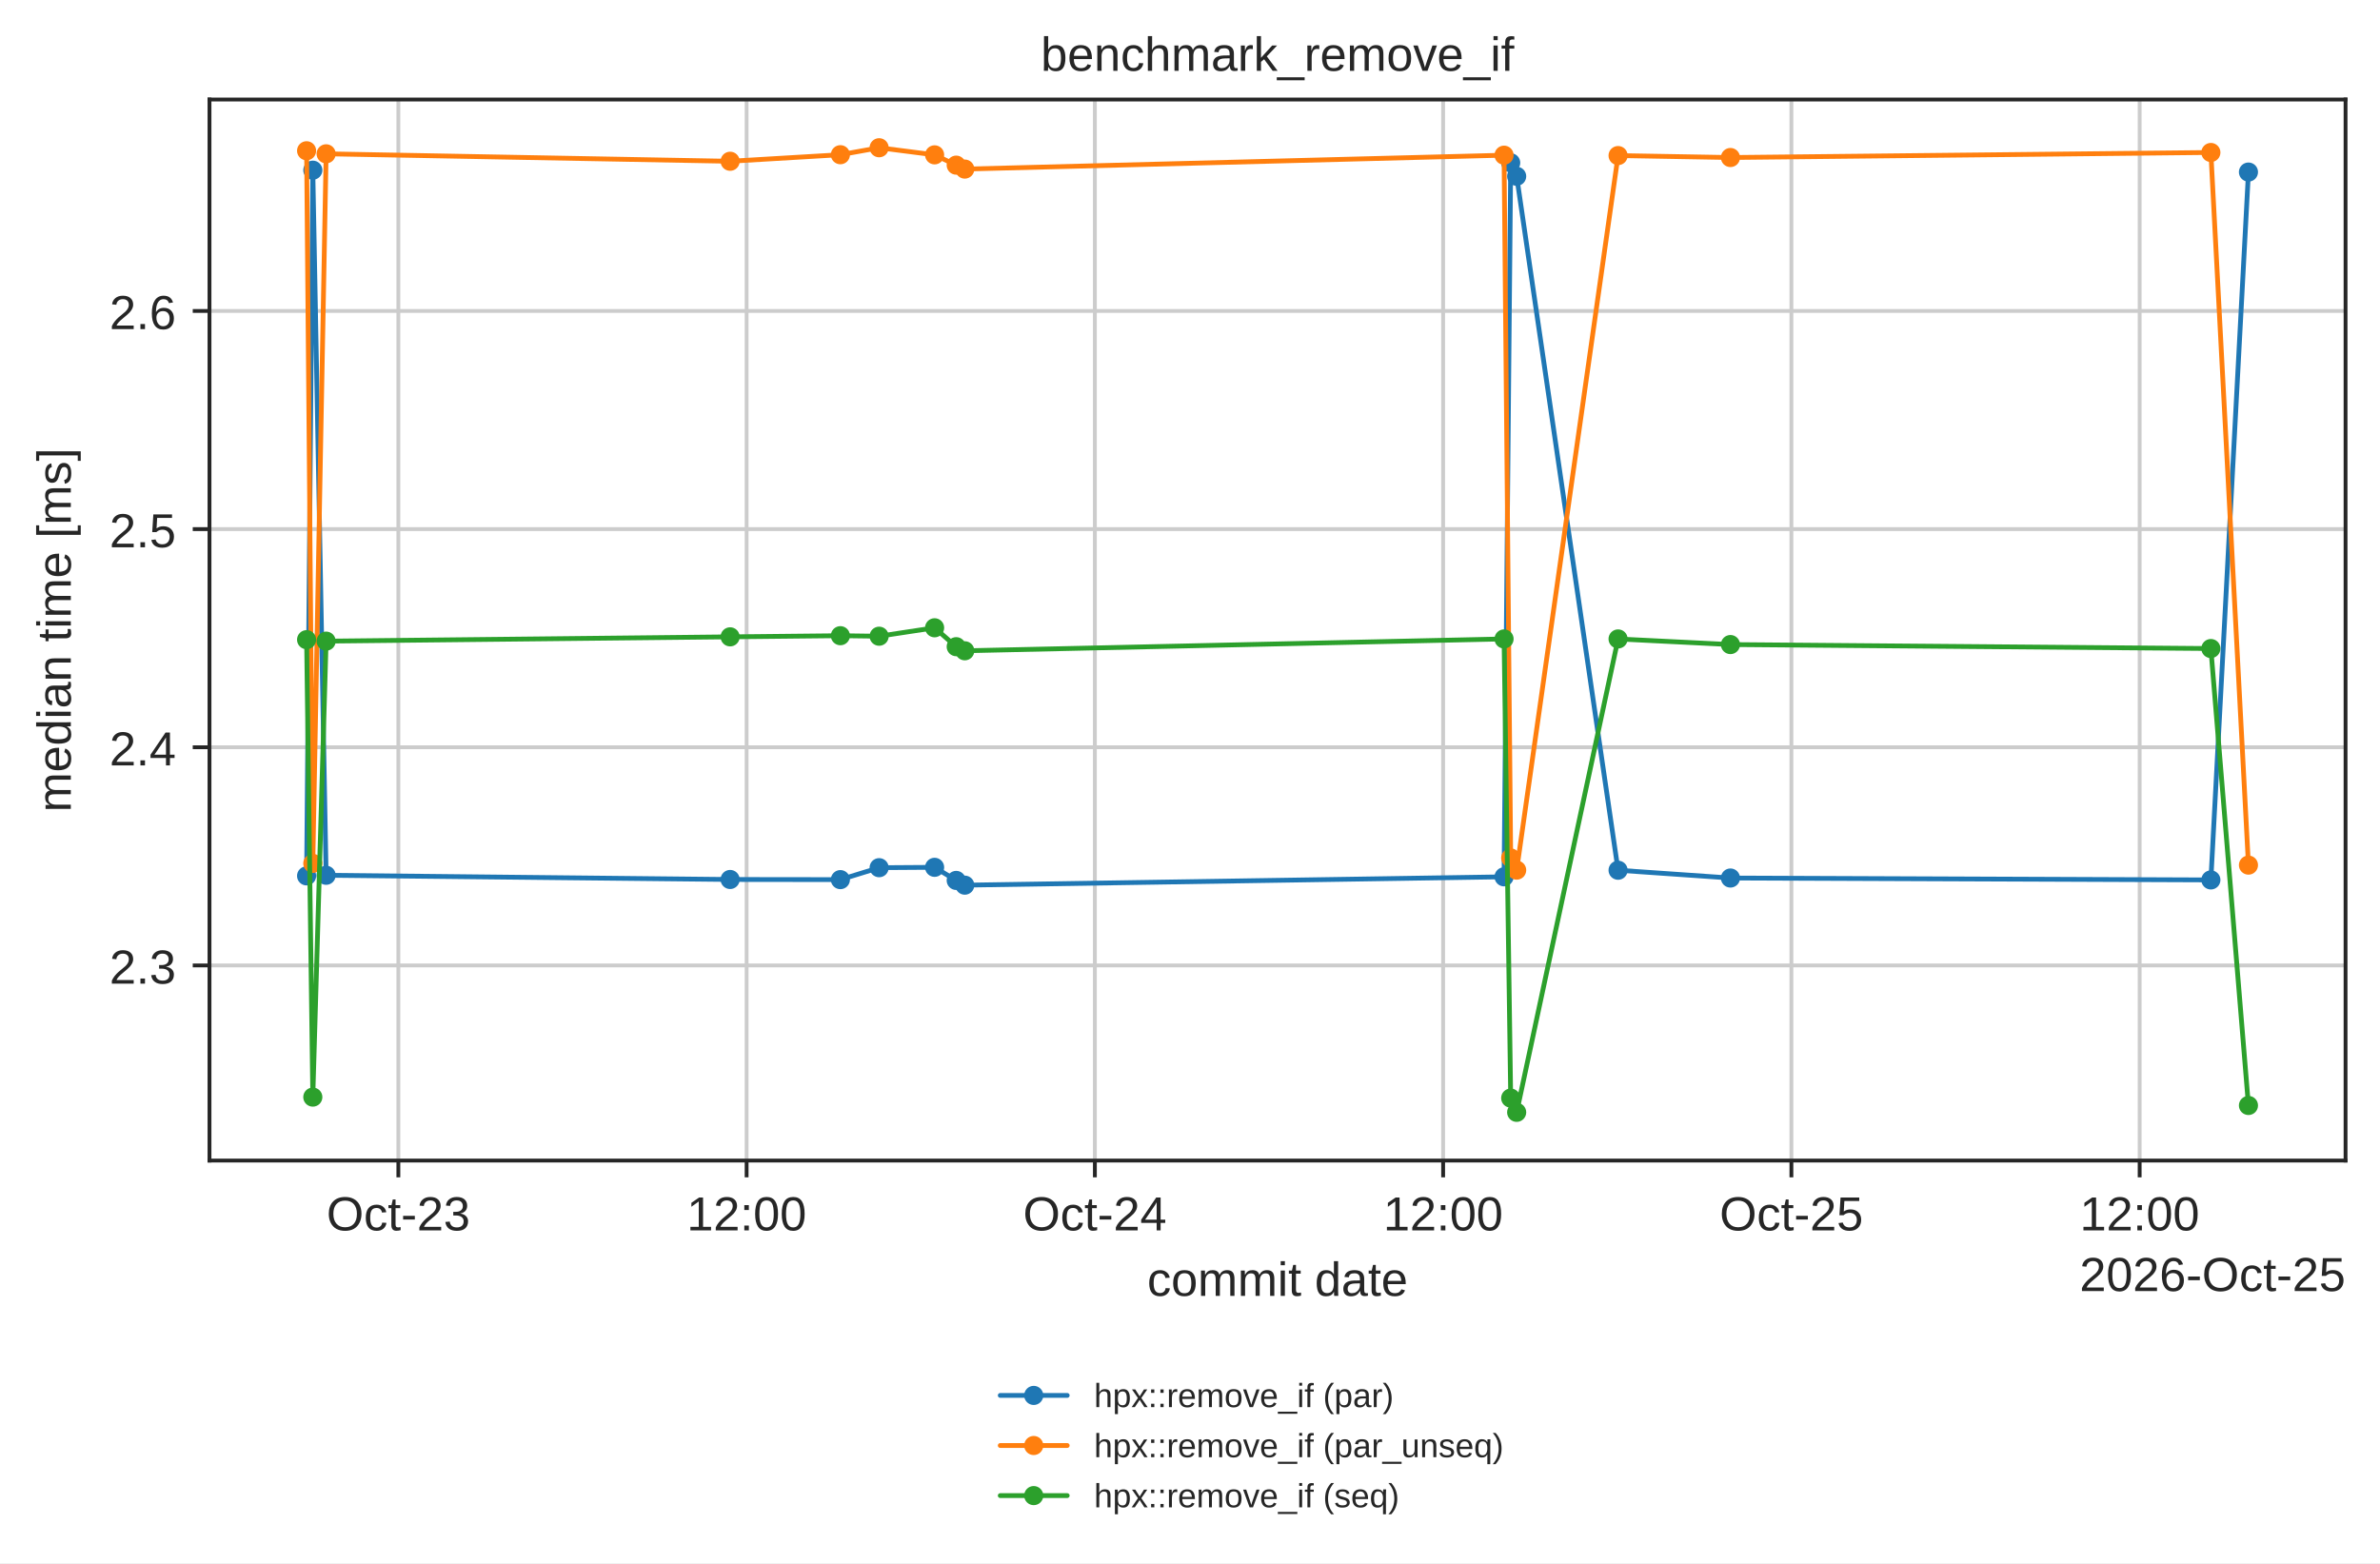
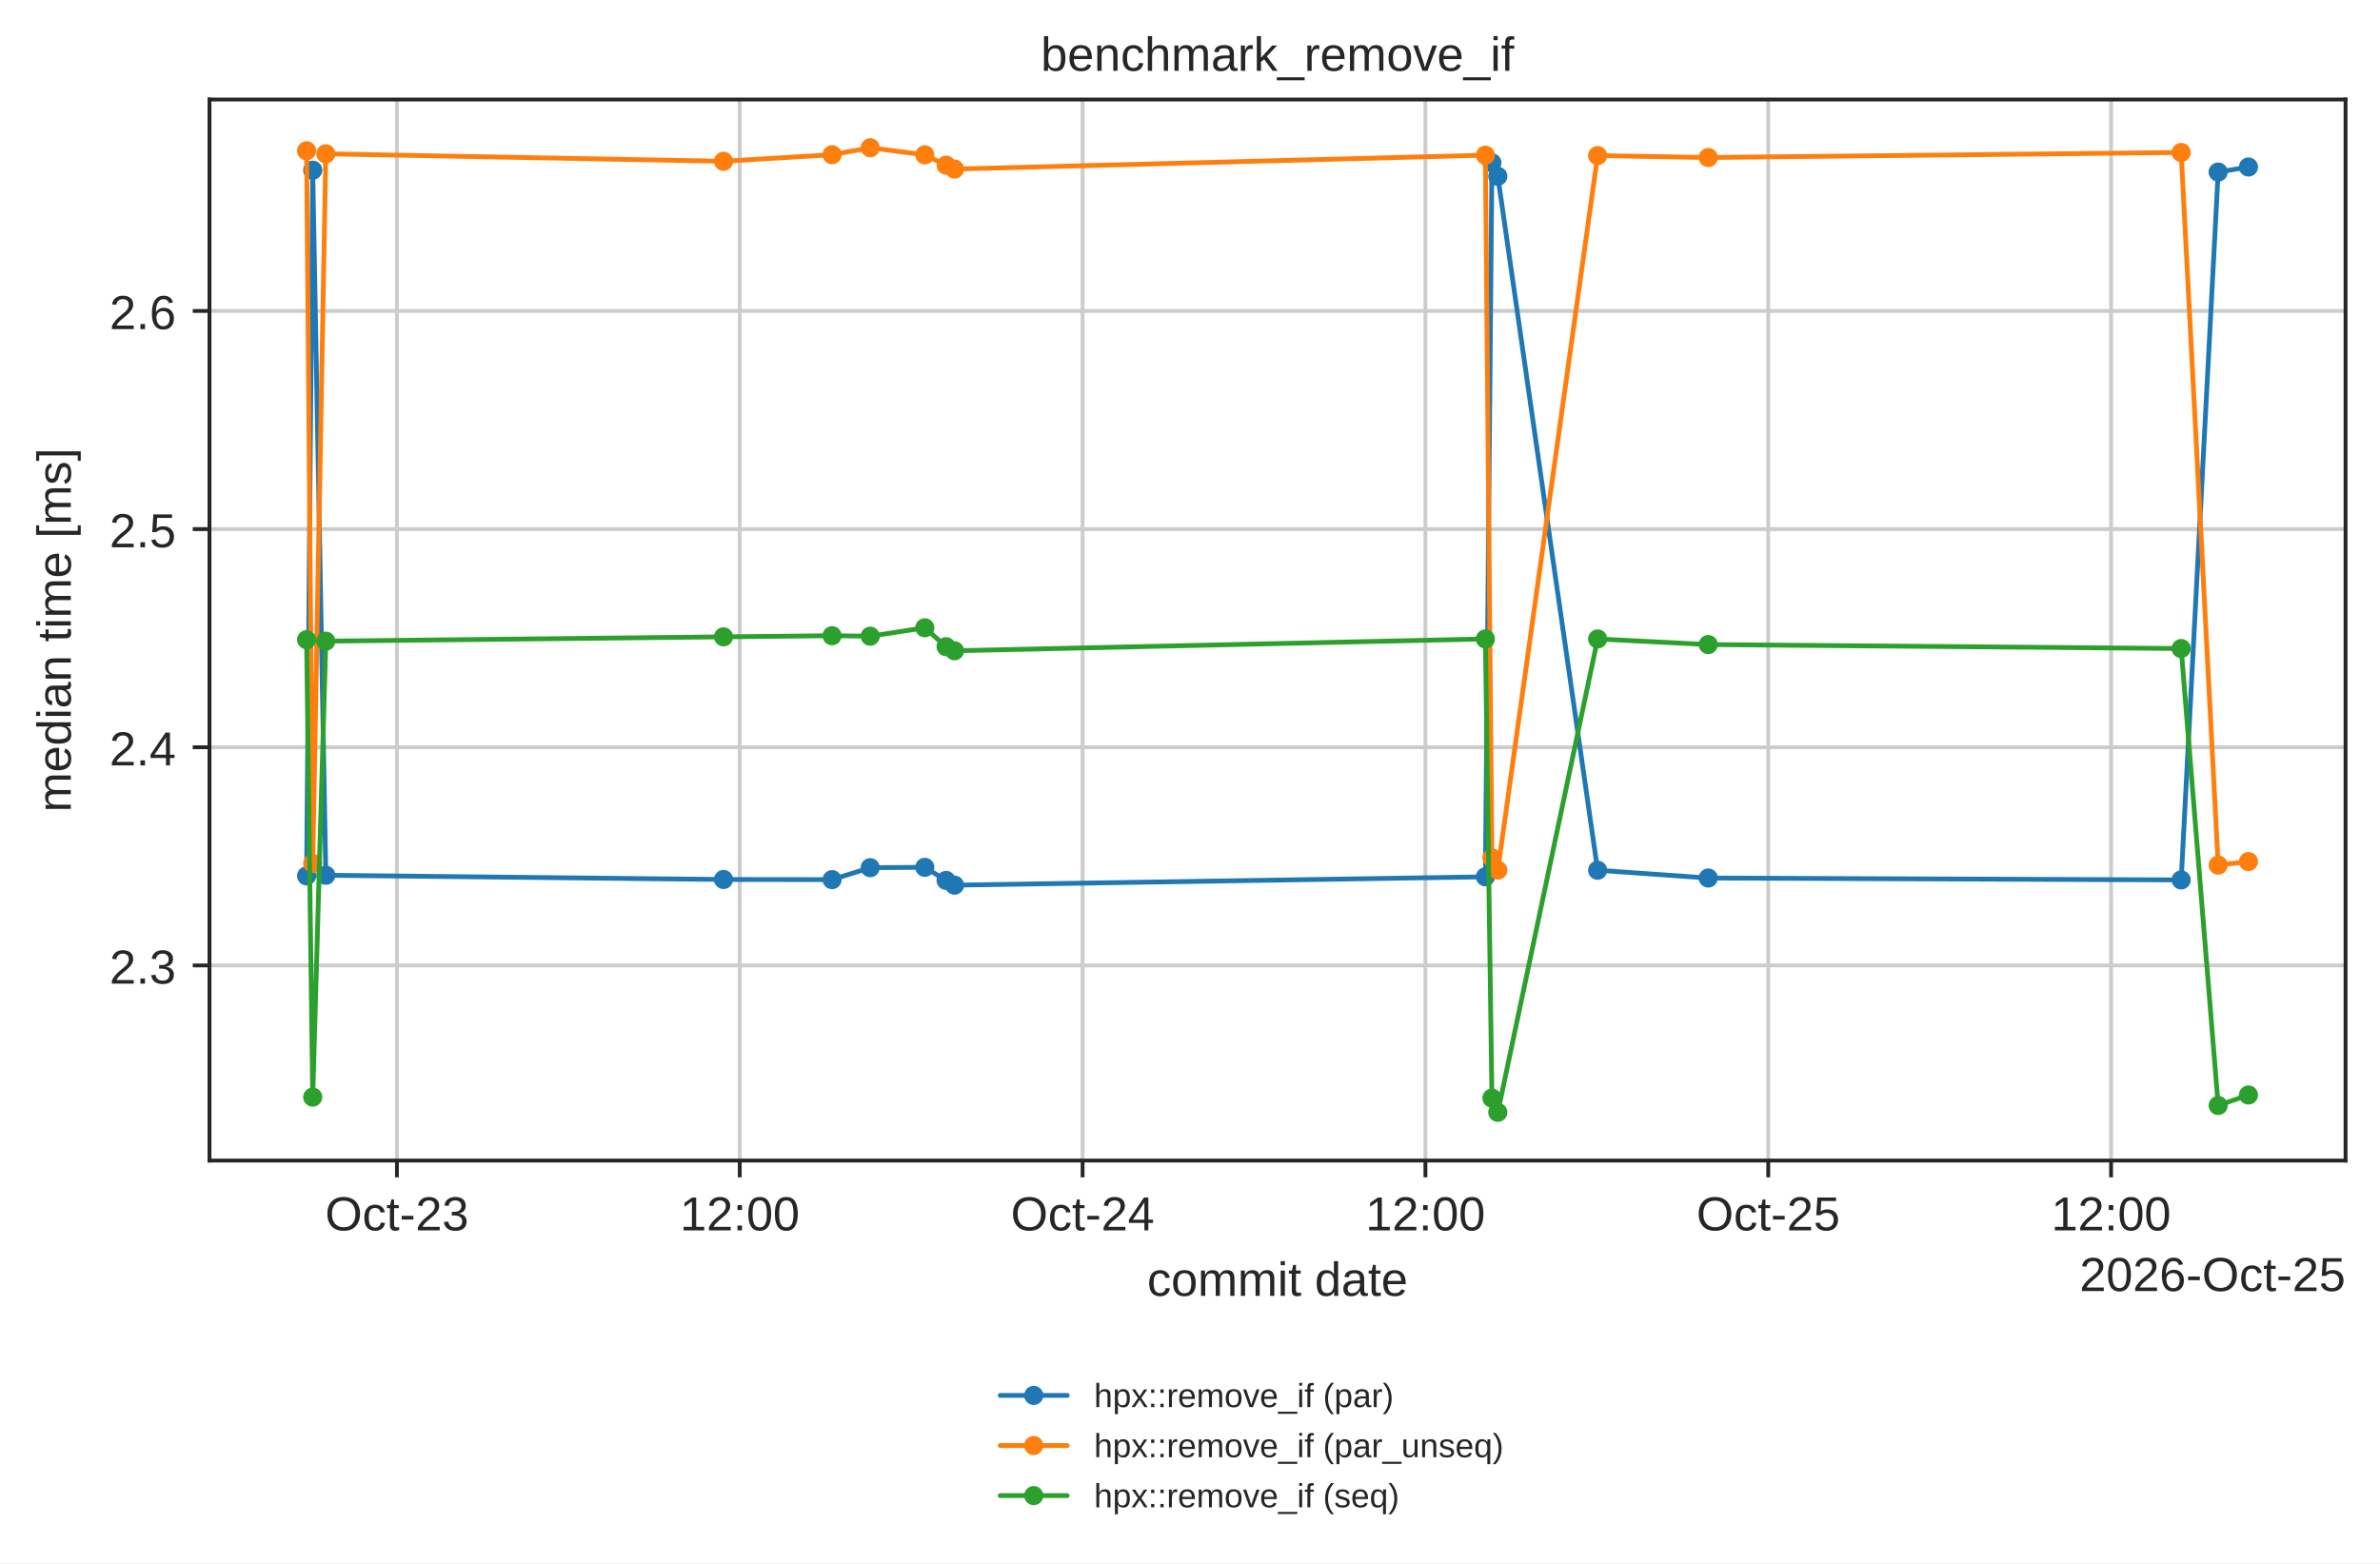
<svg xmlns="http://www.w3.org/2000/svg" xmlns:xlink="http://www.w3.org/1999/xlink" width="497.381pt" height="326.683pt" viewBox="0 0 497.381 326.683" version="1.1">
  <defs>
    <style type="text/css">*{stroke-linejoin: round; stroke-linecap: butt}</style>
  </defs>
  <g id="figure_1">
    <g id="patch_1">
      <path d="M 0 326.683  L 497.381 326.683  L 497.381 0  L 0 0  z " style="fill: #ffffff" />
    </g>
    <g id="axes_1">
      <g id="patch_2">
        <path d="M 43.781 242.558  L 490.181 242.558  L 490.181 20.798  L 43.781 20.798  z " style="fill: #ffffff" />
      </g>
      <g id="matplotlib.axis_1">
        <g id="xtick_1">
          <g id="line2d_1">
-             <path d="M 83.25 242.558  L 83.25 20.798  " clip-path="url(#p42d5f2c684)" style="fill: none; stroke: #cccccc; stroke-width: 0.8; stroke-linecap: round" />
+             <path d="M 82.951 242.558  L 82.951 20.798  " clip-path="url(#p42d5f2c684)" style="fill: none; stroke: #cccccc; stroke-width: 0.8; stroke-linecap: round" />
          </g>
          <g id="line2d_2">
            <defs>
              <path id="mdfc5214045" d="M 0 0  L 0 3.5  " style="stroke: #262626; stroke-width: 0.8" />
            </defs>
            <g>
-               <use xlink:href="#mdfc5214045" x="83.25" y="242.558" style="fill: #262626; stroke: #262626; stroke-width: 0.8" />
+               <use xlink:href="#mdfc5214045" x="82.951" y="242.558" style="fill: #262626; stroke: #262626; stroke-width: 0.8" />
            </g>
          </g>
          <g id="text_1">
-             <text style="fill: #262626; font: 10px 'Arial', 'DejaVu Sans', 'Liberation Sans', 'Bitstream Vera Sans', sans-serif; text-anchor: middle" x="83.25" y="257.157" transform="rotate(-0 83.24954 257.1569)">Oct-23</text>
+             <text style="fill: #262626; font: 10px 'Arial', 'DejaVu Sans', 'Liberation Sans', 'Bitstream Vera Sans', sans-serif; text-anchor: middle" x="82.951" y="257.157" transform="rotate(-0 82.95055 257.1569)">Oct-23</text>
          </g>
        </g>
        <g id="xtick_2">
          <g id="line2d_3">
-             <path d="M 156.03 242.558  L 156.03 20.798  " clip-path="url(#p42d5f2c684)" style="fill: none; stroke: #cccccc; stroke-width: 0.8; stroke-linecap: round" />
+             <path d="M 154.597 242.558  L 154.597 20.798  " clip-path="url(#p42d5f2c684)" style="fill: none; stroke: #cccccc; stroke-width: 0.8; stroke-linecap: round" />
          </g>
          <g id="line2d_4">
            <g>
-               <use xlink:href="#mdfc5214045" x="156.03" y="242.558" style="fill: #262626; stroke: #262626; stroke-width: 0.8" />
+               <use xlink:href="#mdfc5214045" x="154.597" y="242.558" style="fill: #262626; stroke: #262626; stroke-width: 0.8" />
            </g>
          </g>
          <g id="text_2">
-             <text style="fill: #262626; font: 10px 'Arial', 'DejaVu Sans', 'Liberation Sans', 'Bitstream Vera Sans', sans-serif; text-anchor: middle" x="156.03" y="257.157" transform="rotate(-0 156.0303 257.1569)">12:00</text>
+             <text style="fill: #262626; font: 10px 'Arial', 'DejaVu Sans', 'Liberation Sans', 'Bitstream Vera Sans', sans-serif; text-anchor: middle" x="154.597" y="257.157" transform="rotate(-0 154.5965 257.1569)">12:00</text>
          </g>
        </g>
        <g id="xtick_3">
          <g id="line2d_5">
-             <path d="M 228.811 242.558  L 228.811 20.798  " clip-path="url(#p42d5f2c684)" style="fill: none; stroke: #cccccc; stroke-width: 0.8; stroke-linecap: round" />
+             <path d="M 226.243 242.558  L 226.243 20.798  " clip-path="url(#p42d5f2c684)" style="fill: none; stroke: #cccccc; stroke-width: 0.8; stroke-linecap: round" />
          </g>
          <g id="line2d_6">
            <g>
-               <use xlink:href="#mdfc5214045" x="228.811" y="242.558" style="fill: #262626; stroke: #262626; stroke-width: 0.8" />
+               <use xlink:href="#mdfc5214045" x="226.243" y="242.558" style="fill: #262626; stroke: #262626; stroke-width: 0.8" />
            </g>
          </g>
          <g id="text_3">
-             <text style="fill: #262626; font: 10px 'Arial', 'DejaVu Sans', 'Liberation Sans', 'Bitstream Vera Sans', sans-serif; text-anchor: middle" x="228.811" y="257.157" transform="rotate(-0 228.811 257.1569)">Oct-24</text>
+             <text style="fill: #262626; font: 10px 'Arial', 'DejaVu Sans', 'Liberation Sans', 'Bitstream Vera Sans', sans-serif; text-anchor: middle" x="226.243" y="257.157" transform="rotate(-0 226.2425 257.1569)">Oct-24</text>
          </g>
        </g>
        <g id="xtick_4">
          <g id="line2d_7">
-             <path d="M 301.592 242.558  L 301.592 20.798  " clip-path="url(#p42d5f2c684)" style="fill: none; stroke: #cccccc; stroke-width: 0.8; stroke-linecap: round" />
+             <path d="M 297.889 242.558  L 297.889 20.798  " clip-path="url(#p42d5f2c684)" style="fill: none; stroke: #cccccc; stroke-width: 0.8; stroke-linecap: round" />
          </g>
          <g id="line2d_8">
            <g>
-               <use xlink:href="#mdfc5214045" x="301.592" y="242.558" style="fill: #262626; stroke: #262626; stroke-width: 0.8" />
+               <use xlink:href="#mdfc5214045" x="297.889" y="242.558" style="fill: #262626; stroke: #262626; stroke-width: 0.8" />
            </g>
          </g>
          <g id="text_4">
-             <text style="fill: #262626; font: 10px 'Arial', 'DejaVu Sans', 'Liberation Sans', 'Bitstream Vera Sans', sans-serif; text-anchor: middle" x="301.592" y="257.157" transform="rotate(-0 301.5917 257.1569)">12:00</text>
+             <text style="fill: #262626; font: 10px 'Arial', 'DejaVu Sans', 'Liberation Sans', 'Bitstream Vera Sans', sans-serif; text-anchor: middle" x="297.889" y="257.157" transform="rotate(-0 297.8885 257.1569)">12:00</text>
          </g>
        </g>
        <g id="xtick_5">
          <g id="line2d_9">
-             <path d="M 374.372 242.558  L 374.372 20.798  " clip-path="url(#p42d5f2c684)" style="fill: none; stroke: #cccccc; stroke-width: 0.8; stroke-linecap: round" />
+             <path d="M 369.535 242.558  L 369.535 20.798  " clip-path="url(#p42d5f2c684)" style="fill: none; stroke: #cccccc; stroke-width: 0.8; stroke-linecap: round" />
          </g>
          <g id="line2d_10">
            <g>
-               <use xlink:href="#mdfc5214045" x="374.372" y="242.558" style="fill: #262626; stroke: #262626; stroke-width: 0.8" />
+               <use xlink:href="#mdfc5214045" x="369.535" y="242.558" style="fill: #262626; stroke: #262626; stroke-width: 0.8" />
            </g>
          </g>
          <g id="text_5">
-             <text style="fill: #262626; font: 10px 'Arial', 'DejaVu Sans', 'Liberation Sans', 'Bitstream Vera Sans', sans-serif; text-anchor: middle" x="374.372" y="257.157" transform="rotate(-0 374.3724 257.1569)">Oct-25</text>
+             <text style="fill: #262626; font: 10px 'Arial', 'DejaVu Sans', 'Liberation Sans', 'Bitstream Vera Sans', sans-serif; text-anchor: middle" x="369.535" y="257.157" transform="rotate(-0 369.5345 257.1569)">Oct-25</text>
          </g>
        </g>
        <g id="xtick_6">
          <g id="line2d_11">
-             <path d="M 447.153 242.558  L 447.153 20.798  " clip-path="url(#p42d5f2c684)" style="fill: none; stroke: #cccccc; stroke-width: 0.8; stroke-linecap: round" />
+             <path d="M 441.181 242.558  L 441.181 20.798  " clip-path="url(#p42d5f2c684)" style="fill: none; stroke: #cccccc; stroke-width: 0.8; stroke-linecap: round" />
          </g>
          <g id="line2d_12">
            <g>
-               <use xlink:href="#mdfc5214045" x="447.153" y="242.558" style="fill: #262626; stroke: #262626; stroke-width: 0.8" />
+               <use xlink:href="#mdfc5214045" x="441.181" y="242.558" style="fill: #262626; stroke: #262626; stroke-width: 0.8" />
            </g>
          </g>
          <g id="text_6">
-             <text style="fill: #262626; font: 10px 'Arial', 'DejaVu Sans', 'Liberation Sans', 'Bitstream Vera Sans', sans-serif; text-anchor: middle" x="447.153" y="257.157" transform="rotate(-0 447.1531 257.1569)">12:00</text>
+             <text style="fill: #262626; font: 10px 'Arial', 'DejaVu Sans', 'Liberation Sans', 'Bitstream Vera Sans', sans-serif; text-anchor: middle" x="441.181" y="257.157" transform="rotate(-0 441.1805 257.1569)">12:00</text>
          </g>
        </g>
        <g id="text_7">
          <text style="fill: #262626; font: 10px 'Arial', 'DejaVu Sans', 'Liberation Sans', 'Bitstream Vera Sans', sans-serif; text-anchor: middle" x="266.981" y="270.835" transform="rotate(-0 266.9812 270.835)">commit date</text>
        </g>
        <g id="text_8">
          <text style="fill: #262626; font: 10px 'Arial', 'DejaVu Sans', 'Liberation Sans', 'Bitstream Vera Sans', sans-serif; text-anchor: end" x="490.181" y="269.835" transform="rotate(-0 490.1812 269.835)">2026-Oct-25</text>
        </g>
      </g>
      <g id="matplotlib.axis_2">
        <g id="ytick_1">
          <g id="line2d_13">
            <path d="M 43.781 201.777  L 490.181 201.777  " clip-path="url(#p42d5f2c684)" style="fill: none; stroke: #cccccc; stroke-width: 0.8; stroke-linecap: round" />
          </g>
          <g id="line2d_14">
            <defs>
              <path id="m414165cd4d" d="M 0 0  L -3.5 0  " style="stroke: #262626; stroke-width: 0.8" />
            </defs>
            <g>
              <use xlink:href="#m414165cd4d" x="43.781" y="201.777" style="fill: #262626; stroke: #262626; stroke-width: 0.8" />
            </g>
          </g>
          <g id="text_9">
            <text style="fill: #262626; font: 10px 'Arial', 'DejaVu Sans', 'Liberation Sans', 'Bitstream Vera Sans', sans-serif; text-anchor: end" x="36.781" y="205.576" transform="rotate(-0 36.78125 205.576)">2.3</text>
          </g>
        </g>
        <g id="ytick_2">
          <g id="line2d_15">
            <path d="M 43.781 156.181  L 490.181 156.181  " clip-path="url(#p42d5f2c684)" style="fill: none; stroke: #cccccc; stroke-width: 0.8; stroke-linecap: round" />
          </g>
          <g id="line2d_16">
            <g>
              <use xlink:href="#m414165cd4d" x="43.781" y="156.181" style="fill: #262626; stroke: #262626; stroke-width: 0.8" />
            </g>
          </g>
          <g id="text_10">
            <text style="fill: #262626; font: 10px 'Arial', 'DejaVu Sans', 'Liberation Sans', 'Bitstream Vera Sans', sans-serif; text-anchor: end" x="36.781" y="159.98" transform="rotate(-0 36.78125 159.9803)">2.4</text>
          </g>
        </g>
        <g id="ytick_3">
          <g id="line2d_17">
            <path d="M 43.781 110.585  L 490.181 110.585  " clip-path="url(#p42d5f2c684)" style="fill: none; stroke: #cccccc; stroke-width: 0.8; stroke-linecap: round" />
          </g>
          <g id="line2d_18">
            <g>
              <use xlink:href="#m414165cd4d" x="43.781" y="110.585" style="fill: #262626; stroke: #262626; stroke-width: 0.8" />
            </g>
          </g>
          <g id="text_11">
            <text style="fill: #262626; font: 10px 'Arial', 'DejaVu Sans', 'Liberation Sans', 'Bitstream Vera Sans', sans-serif; text-anchor: end" x="36.781" y="114.385" transform="rotate(-0 36.78125 114.3846)">2.5</text>
          </g>
        </g>
        <g id="ytick_4">
          <g id="line2d_19">
            <path d="M 43.781 64.99  L 490.181 64.99  " clip-path="url(#p42d5f2c684)" style="fill: none; stroke: #cccccc; stroke-width: 0.8; stroke-linecap: round" />
          </g>
          <g id="line2d_20">
            <g>
              <use xlink:href="#m414165cd4d" x="43.781" y="64.99" style="fill: #262626; stroke: #262626; stroke-width: 0.8" />
            </g>
          </g>
          <g id="text_12">
            <text style="fill: #262626; font: 10px 'Arial', 'DejaVu Sans', 'Liberation Sans', 'Bitstream Vera Sans', sans-serif; text-anchor: end" x="36.781" y="68.789" transform="rotate(-0 36.78125 68.78894)">2.6</text>
          </g>
        </g>
        <g id="text_13">
          <text style="fill: #262626; font: 10px 'Arial', 'DejaVu Sans', 'Liberation Sans', 'Bitstream Vera Sans', sans-serif; text-anchor: middle" x="14.798" y="131.678" transform="rotate(-90 14.79844 131.6784)">median time [ms]</text>
        </g>
      </g>
      <g id="line2d_21">
-         <path d="M 64.072 183.06  L 65.373 35.568  L 68.156 182.932  L 152.583 183.813  L 175.627 183.842  L 183.724 181.349  L 195.317 181.271  L 199.833 184.01  L 201.623 184.999  L 314.323 183.257  L 315.713 34.025  L 316.958 36.846  L 338.152 181.88  L 361.634 183.508  L 462.036 183.906  L 469.89 35.962  " clip-path="url(#p42d5f2c684)" style="fill: none; stroke: #1f77b4; stroke-linecap: round" />
+         <path d="M 64.072 183.06  L 65.353 35.568  L 68.092 182.932  L 151.203 183.813  L 173.888 183.842  L 181.859 181.349  L 193.27 181.271  L 197.717 184.01  L 199.478 184.999  L 310.422 183.257  L 311.79 34.025  L 313.015 36.846  L 333.879 181.88  L 356.995 183.508  L 455.831 183.906  L 463.563 35.962  L 469.89 34.905  " clip-path="url(#p42d5f2c684)" style="fill: none; stroke: #1f77b4; stroke-linecap: round" />
        <defs>
          <path id="m20e5526daa" d="M 0 1.5  C 0.398 1.5 0.779 1.342 1.061 1.061  C 1.342 0.779 1.5 0.398 1.5 0  C 1.5 -0.398 1.342 -0.779 1.061 -1.061  C 0.779 -1.342 0.398 -1.5 0 -1.5  C -0.398 -1.5 -0.779 -1.342 -1.061 -1.061  C -1.342 -0.779 -1.5 -0.398 -1.5 0  C -1.5 0.398 -1.342 0.779 -1.061 1.061  C -0.779 1.342 -0.398 1.5 0 1.5  z " style="stroke: #1f77b4" />
        </defs>
        <g clip-path="url(#p42d5f2c684)">
          <use xlink:href="#m20e5526daa" x="64.072" y="183.06" style="fill: #1f77b4; stroke: #1f77b4" />
-           <use xlink:href="#m20e5526daa" x="65.373" y="35.568" style="fill: #1f77b4; stroke: #1f77b4" />
-           <use xlink:href="#m20e5526daa" x="68.156" y="182.932" style="fill: #1f77b4; stroke: #1f77b4" />
-           <use xlink:href="#m20e5526daa" x="152.583" y="183.813" style="fill: #1f77b4; stroke: #1f77b4" />
-           <use xlink:href="#m20e5526daa" x="175.627" y="183.842" style="fill: #1f77b4; stroke: #1f77b4" />
-           <use xlink:href="#m20e5526daa" x="183.724" y="181.349" style="fill: #1f77b4; stroke: #1f77b4" />
-           <use xlink:href="#m20e5526daa" x="195.317" y="181.271" style="fill: #1f77b4; stroke: #1f77b4" />
-           <use xlink:href="#m20e5526daa" x="199.833" y="184.01" style="fill: #1f77b4; stroke: #1f77b4" />
-           <use xlink:href="#m20e5526daa" x="201.623" y="184.999" style="fill: #1f77b4; stroke: #1f77b4" />
-           <use xlink:href="#m20e5526daa" x="314.323" y="183.257" style="fill: #1f77b4; stroke: #1f77b4" />
-           <use xlink:href="#m20e5526daa" x="315.713" y="34.025" style="fill: #1f77b4; stroke: #1f77b4" />
-           <use xlink:href="#m20e5526daa" x="316.958" y="36.846" style="fill: #1f77b4; stroke: #1f77b4" />
-           <use xlink:href="#m20e5526daa" x="338.152" y="181.88" style="fill: #1f77b4; stroke: #1f77b4" />
-           <use xlink:href="#m20e5526daa" x="361.634" y="183.508" style="fill: #1f77b4; stroke: #1f77b4" />
-           <use xlink:href="#m20e5526daa" x="462.036" y="183.906" style="fill: #1f77b4; stroke: #1f77b4" />
-           <use xlink:href="#m20e5526daa" x="469.89" y="35.962" style="fill: #1f77b4; stroke: #1f77b4" />
+           <use xlink:href="#m20e5526daa" x="65.353" y="35.568" style="fill: #1f77b4; stroke: #1f77b4" />
+           <use xlink:href="#m20e5526daa" x="68.092" y="182.932" style="fill: #1f77b4; stroke: #1f77b4" />
+           <use xlink:href="#m20e5526daa" x="151.203" y="183.813" style="fill: #1f77b4; stroke: #1f77b4" />
+           <use xlink:href="#m20e5526daa" x="173.888" y="183.842" style="fill: #1f77b4; stroke: #1f77b4" />
+           <use xlink:href="#m20e5526daa" x="181.859" y="181.349" style="fill: #1f77b4; stroke: #1f77b4" />
+           <use xlink:href="#m20e5526daa" x="193.27" y="181.271" style="fill: #1f77b4; stroke: #1f77b4" />
+           <use xlink:href="#m20e5526daa" x="197.717" y="184.01" style="fill: #1f77b4; stroke: #1f77b4" />
+           <use xlink:href="#m20e5526daa" x="199.478" y="184.999" style="fill: #1f77b4; stroke: #1f77b4" />
+           <use xlink:href="#m20e5526daa" x="310.422" y="183.257" style="fill: #1f77b4; stroke: #1f77b4" />
+           <use xlink:href="#m20e5526daa" x="311.79" y="34.025" style="fill: #1f77b4; stroke: #1f77b4" />
+           <use xlink:href="#m20e5526daa" x="313.015" y="36.846" style="fill: #1f77b4; stroke: #1f77b4" />
+           <use xlink:href="#m20e5526daa" x="333.879" y="181.88" style="fill: #1f77b4; stroke: #1f77b4" />
+           <use xlink:href="#m20e5526daa" x="356.995" y="183.508" style="fill: #1f77b4; stroke: #1f77b4" />
+           <use xlink:href="#m20e5526daa" x="455.831" y="183.906" style="fill: #1f77b4; stroke: #1f77b4" />
+           <use xlink:href="#m20e5526daa" x="463.563" y="35.962" style="fill: #1f77b4; stroke: #1f77b4" />
+           <use xlink:href="#m20e5526daa" x="469.89" y="34.905" style="fill: #1f77b4; stroke: #1f77b4" />
        </g>
      </g>
      <g id="line2d_22">
-         <path d="M 64.072 31.509  L 65.373 180.449  L 68.156 32.148  L 152.583 33.704  L 175.627 32.335  L 183.724 30.878  L 195.317 32.363  L 199.833 34.515  L 201.623 35.337  L 314.323 32.435  L 315.713 179.311  L 316.958 181.86  L 338.152 32.515  L 361.634 32.922  L 462.036 31.869  L 469.89 180.808  " clip-path="url(#p42d5f2c684)" style="fill: none; stroke: #ff7f0e; stroke-linecap: round" />
+         <path d="M 64.072 31.509  L 65.353 180.449  L 68.092 32.148  L 151.203 33.704  L 173.888 32.335  L 181.859 30.878  L 193.27 32.363  L 197.717 34.515  L 199.478 35.337  L 310.422 32.435  L 311.79 179.311  L 313.015 181.86  L 333.879 32.515  L 356.995 32.922  L 455.831 31.869  L 463.563 180.808  L 469.89 180.069  " clip-path="url(#p42d5f2c684)" style="fill: none; stroke: #ff7f0e; stroke-linecap: round" />
        <defs>
          <path id="m8123a8acb4" d="M 0 1.5  C 0.398 1.5 0.779 1.342 1.061 1.061  C 1.342 0.779 1.5 0.398 1.5 0  C 1.5 -0.398 1.342 -0.779 1.061 -1.061  C 0.779 -1.342 0.398 -1.5 0 -1.5  C -0.398 -1.5 -0.779 -1.342 -1.061 -1.061  C -1.342 -0.779 -1.5 -0.398 -1.5 0  C -1.5 0.398 -1.342 0.779 -1.061 1.061  C -0.779 1.342 -0.398 1.5 0 1.5  z " style="stroke: #ff7f0e" />
        </defs>
        <g clip-path="url(#p42d5f2c684)">
          <use xlink:href="#m8123a8acb4" x="64.072" y="31.509" style="fill: #ff7f0e; stroke: #ff7f0e" />
-           <use xlink:href="#m8123a8acb4" x="65.373" y="180.449" style="fill: #ff7f0e; stroke: #ff7f0e" />
-           <use xlink:href="#m8123a8acb4" x="68.156" y="32.148" style="fill: #ff7f0e; stroke: #ff7f0e" />
-           <use xlink:href="#m8123a8acb4" x="152.583" y="33.704" style="fill: #ff7f0e; stroke: #ff7f0e" />
-           <use xlink:href="#m8123a8acb4" x="175.627" y="32.335" style="fill: #ff7f0e; stroke: #ff7f0e" />
-           <use xlink:href="#m8123a8acb4" x="183.724" y="30.878" style="fill: #ff7f0e; stroke: #ff7f0e" />
-           <use xlink:href="#m8123a8acb4" x="195.317" y="32.363" style="fill: #ff7f0e; stroke: #ff7f0e" />
-           <use xlink:href="#m8123a8acb4" x="199.833" y="34.515" style="fill: #ff7f0e; stroke: #ff7f0e" />
-           <use xlink:href="#m8123a8acb4" x="201.623" y="35.337" style="fill: #ff7f0e; stroke: #ff7f0e" />
-           <use xlink:href="#m8123a8acb4" x="314.323" y="32.435" style="fill: #ff7f0e; stroke: #ff7f0e" />
-           <use xlink:href="#m8123a8acb4" x="315.713" y="179.311" style="fill: #ff7f0e; stroke: #ff7f0e" />
-           <use xlink:href="#m8123a8acb4" x="316.958" y="181.86" style="fill: #ff7f0e; stroke: #ff7f0e" />
-           <use xlink:href="#m8123a8acb4" x="338.152" y="32.515" style="fill: #ff7f0e; stroke: #ff7f0e" />
-           <use xlink:href="#m8123a8acb4" x="361.634" y="32.922" style="fill: #ff7f0e; stroke: #ff7f0e" />
-           <use xlink:href="#m8123a8acb4" x="462.036" y="31.869" style="fill: #ff7f0e; stroke: #ff7f0e" />
-           <use xlink:href="#m8123a8acb4" x="469.89" y="180.808" style="fill: #ff7f0e; stroke: #ff7f0e" />
+           <use xlink:href="#m8123a8acb4" x="65.353" y="180.449" style="fill: #ff7f0e; stroke: #ff7f0e" />
+           <use xlink:href="#m8123a8acb4" x="68.092" y="32.148" style="fill: #ff7f0e; stroke: #ff7f0e" />
+           <use xlink:href="#m8123a8acb4" x="151.203" y="33.704" style="fill: #ff7f0e; stroke: #ff7f0e" />
+           <use xlink:href="#m8123a8acb4" x="173.888" y="32.335" style="fill: #ff7f0e; stroke: #ff7f0e" />
+           <use xlink:href="#m8123a8acb4" x="181.859" y="30.878" style="fill: #ff7f0e; stroke: #ff7f0e" />
+           <use xlink:href="#m8123a8acb4" x="193.27" y="32.363" style="fill: #ff7f0e; stroke: #ff7f0e" />
+           <use xlink:href="#m8123a8acb4" x="197.717" y="34.515" style="fill: #ff7f0e; stroke: #ff7f0e" />
+           <use xlink:href="#m8123a8acb4" x="199.478" y="35.337" style="fill: #ff7f0e; stroke: #ff7f0e" />
+           <use xlink:href="#m8123a8acb4" x="310.422" y="32.435" style="fill: #ff7f0e; stroke: #ff7f0e" />
+           <use xlink:href="#m8123a8acb4" x="311.79" y="179.311" style="fill: #ff7f0e; stroke: #ff7f0e" />
+           <use xlink:href="#m8123a8acb4" x="313.015" y="181.86" style="fill: #ff7f0e; stroke: #ff7f0e" />
+           <use xlink:href="#m8123a8acb4" x="333.879" y="32.515" style="fill: #ff7f0e; stroke: #ff7f0e" />
+           <use xlink:href="#m8123a8acb4" x="356.995" y="32.922" style="fill: #ff7f0e; stroke: #ff7f0e" />
+           <use xlink:href="#m8123a8acb4" x="455.831" y="31.869" style="fill: #ff7f0e; stroke: #ff7f0e" />
+           <use xlink:href="#m8123a8acb4" x="463.563" y="180.808" style="fill: #ff7f0e; stroke: #ff7f0e" />
+           <use xlink:href="#m8123a8acb4" x="469.89" y="180.069" style="fill: #ff7f0e; stroke: #ff7f0e" />
        </g>
      </g>
      <g id="line2d_23">
-         <path d="M 64.072 133.694  L 65.373 229.296  L 68.156 134.001  L 152.583 133.101  L 175.627 132.863  L 183.724 132.97  L 195.317 131.207  L 199.833 135.159  L 201.623 136.016  L 314.323 133.539  L 315.713 229.502  L 316.958 232.478  L 338.152 133.541  L 361.634 134.713  L 462.036 135.546  L 469.89 231.044  " clip-path="url(#p42d5f2c684)" style="fill: none; stroke: #2ca02c; stroke-linecap: round" />
+         <path d="M 64.072 133.694  L 65.353 229.296  L 68.092 134.001  L 151.203 133.101  L 173.888 132.863  L 181.859 132.97  L 193.27 131.207  L 197.717 135.159  L 199.478 136.016  L 310.422 133.539  L 311.79 229.502  L 313.015 232.478  L 333.879 133.541  L 356.995 134.713  L 455.831 135.546  L 463.563 231.044  L 469.89 228.86  " clip-path="url(#p42d5f2c684)" style="fill: none; stroke: #2ca02c; stroke-linecap: round" />
        <defs>
          <path id="mc7b11249e2" d="M 0 1.5  C 0.398 1.5 0.779 1.342 1.061 1.061  C 1.342 0.779 1.5 0.398 1.5 0  C 1.5 -0.398 1.342 -0.779 1.061 -1.061  C 0.779 -1.342 0.398 -1.5 0 -1.5  C -0.398 -1.5 -0.779 -1.342 -1.061 -1.061  C -1.342 -0.779 -1.5 -0.398 -1.5 0  C -1.5 0.398 -1.342 0.779 -1.061 1.061  C -0.779 1.342 -0.398 1.5 0 1.5  z " style="stroke: #2ca02c" />
        </defs>
        <g clip-path="url(#p42d5f2c684)">
          <use xlink:href="#mc7b11249e2" x="64.072" y="133.694" style="fill: #2ca02c; stroke: #2ca02c" />
-           <use xlink:href="#mc7b11249e2" x="65.373" y="229.296" style="fill: #2ca02c; stroke: #2ca02c" />
-           <use xlink:href="#mc7b11249e2" x="68.156" y="134.001" style="fill: #2ca02c; stroke: #2ca02c" />
-           <use xlink:href="#mc7b11249e2" x="152.583" y="133.101" style="fill: #2ca02c; stroke: #2ca02c" />
-           <use xlink:href="#mc7b11249e2" x="175.627" y="132.863" style="fill: #2ca02c; stroke: #2ca02c" />
-           <use xlink:href="#mc7b11249e2" x="183.724" y="132.97" style="fill: #2ca02c; stroke: #2ca02c" />
-           <use xlink:href="#mc7b11249e2" x="195.317" y="131.207" style="fill: #2ca02c; stroke: #2ca02c" />
-           <use xlink:href="#mc7b11249e2" x="199.833" y="135.159" style="fill: #2ca02c; stroke: #2ca02c" />
-           <use xlink:href="#mc7b11249e2" x="201.623" y="136.016" style="fill: #2ca02c; stroke: #2ca02c" />
-           <use xlink:href="#mc7b11249e2" x="314.323" y="133.539" style="fill: #2ca02c; stroke: #2ca02c" />
-           <use xlink:href="#mc7b11249e2" x="315.713" y="229.502" style="fill: #2ca02c; stroke: #2ca02c" />
-           <use xlink:href="#mc7b11249e2" x="316.958" y="232.478" style="fill: #2ca02c; stroke: #2ca02c" />
-           <use xlink:href="#mc7b11249e2" x="338.152" y="133.541" style="fill: #2ca02c; stroke: #2ca02c" />
-           <use xlink:href="#mc7b11249e2" x="361.634" y="134.713" style="fill: #2ca02c; stroke: #2ca02c" />
-           <use xlink:href="#mc7b11249e2" x="462.036" y="135.546" style="fill: #2ca02c; stroke: #2ca02c" />
-           <use xlink:href="#mc7b11249e2" x="469.89" y="231.044" style="fill: #2ca02c; stroke: #2ca02c" />
+           <use xlink:href="#mc7b11249e2" x="65.353" y="229.296" style="fill: #2ca02c; stroke: #2ca02c" />
+           <use xlink:href="#mc7b11249e2" x="68.092" y="134.001" style="fill: #2ca02c; stroke: #2ca02c" />
+           <use xlink:href="#mc7b11249e2" x="151.203" y="133.101" style="fill: #2ca02c; stroke: #2ca02c" />
+           <use xlink:href="#mc7b11249e2" x="173.888" y="132.863" style="fill: #2ca02c; stroke: #2ca02c" />
+           <use xlink:href="#mc7b11249e2" x="181.859" y="132.97" style="fill: #2ca02c; stroke: #2ca02c" />
+           <use xlink:href="#mc7b11249e2" x="193.27" y="131.207" style="fill: #2ca02c; stroke: #2ca02c" />
+           <use xlink:href="#mc7b11249e2" x="197.717" y="135.159" style="fill: #2ca02c; stroke: #2ca02c" />
+           <use xlink:href="#mc7b11249e2" x="199.478" y="136.016" style="fill: #2ca02c; stroke: #2ca02c" />
+           <use xlink:href="#mc7b11249e2" x="310.422" y="133.539" style="fill: #2ca02c; stroke: #2ca02c" />
+           <use xlink:href="#mc7b11249e2" x="311.79" y="229.502" style="fill: #2ca02c; stroke: #2ca02c" />
+           <use xlink:href="#mc7b11249e2" x="313.015" y="232.478" style="fill: #2ca02c; stroke: #2ca02c" />
+           <use xlink:href="#mc7b11249e2" x="333.879" y="133.541" style="fill: #2ca02c; stroke: #2ca02c" />
+           <use xlink:href="#mc7b11249e2" x="356.995" y="134.713" style="fill: #2ca02c; stroke: #2ca02c" />
+           <use xlink:href="#mc7b11249e2" x="455.831" y="135.546" style="fill: #2ca02c; stroke: #2ca02c" />
+           <use xlink:href="#mc7b11249e2" x="463.563" y="231.044" style="fill: #2ca02c; stroke: #2ca02c" />
+           <use xlink:href="#mc7b11249e2" x="469.89" y="228.86" style="fill: #2ca02c; stroke: #2ca02c" />
        </g>
      </g>
      <g id="patch_3">
        <path d="M 43.781 242.558  L 43.781 20.798  " style="fill: none; stroke: #262626; stroke-width: 0.8; stroke-linejoin: miter; stroke-linecap: square" />
      </g>
      <g id="patch_4">
        <path d="M 490.181 242.558  L 490.181 20.798  " style="fill: none; stroke: #262626; stroke-width: 0.8; stroke-linejoin: miter; stroke-linecap: square" />
      </g>
      <g id="patch_5">
        <path d="M 43.781 242.558  L 490.181 242.558  " style="fill: none; stroke: #262626; stroke-width: 0.8; stroke-linejoin: miter; stroke-linecap: square" />
      </g>
      <g id="patch_6">
        <path d="M 43.781 20.798  L 490.181 20.798  " style="fill: none; stroke: #262626; stroke-width: 0.8; stroke-linejoin: miter; stroke-linecap: square" />
      </g>
      <g id="text_14">
        <text style="fill: #262626; font: 10px 'Arial', 'DejaVu Sans', 'Liberation Sans', 'Bitstream Vera Sans', sans-serif; text-anchor: middle" x="266.981" y="14.798" transform="rotate(-0 266.9812 14.79844)">benchmark_remove_if</text>
      </g>
      <g id="legend_1">
        <g id="line2d_24">
          <path d="M 209.033 291.644  L 216.033 291.644  L 223.033 291.644  " style="fill: none; stroke: #1f77b4; stroke-linecap: round" />
          <g>
            <use xlink:href="#m20e5526daa" x="216.033" y="291.644" style="fill: #1f77b4; stroke: #1f77b4" />
          </g>
        </g>
        <g id="text_15">
          <text style="fill: #262626; font: 7px 'Arial', 'DejaVu Sans', 'Liberation Sans', 'Bitstream Vera Sans', sans-serif; text-anchor: start" x="228.633" y="294.094" transform="rotate(-0 228.6333 294.0941)">hpx::remove_if (par)</text>
        </g>
        <g id="line2d_25">
          <path d="M 209.033 302.114  L 216.033 302.114  L 223.033 302.114  " style="fill: none; stroke: #ff7f0e; stroke-linecap: round" />
          <g>
            <use xlink:href="#m8123a8acb4" x="216.033" y="302.114" style="fill: #ff7f0e; stroke: #ff7f0e" />
          </g>
        </g>
        <g id="text_16">
          <text style="fill: #262626; font: 7px 'Arial', 'DejaVu Sans', 'Liberation Sans', 'Bitstream Vera Sans', sans-serif; text-anchor: start" x="228.633" y="304.564" transform="rotate(-0 228.6333 304.5635)">hpx::remove_if (par_unseq)</text>
        </g>
        <g id="line2d_26">
          <path d="M 209.033 312.583  L 216.033 312.583  L 223.033 312.583  " style="fill: none; stroke: #2ca02c; stroke-linecap: round" />
          <g>
            <use xlink:href="#mc7b11249e2" x="216.033" y="312.583" style="fill: #2ca02c; stroke: #2ca02c" />
          </g>
        </g>
        <g id="text_17">
          <text style="fill: #262626; font: 7px 'Arial', 'DejaVu Sans', 'Liberation Sans', 'Bitstream Vera Sans', sans-serif; text-anchor: start" x="228.633" y="315.033" transform="rotate(-0 228.6333 315.0329)">hpx::remove_if (seq)</text>
        </g>
      </g>
    </g>
  </g>
  <defs>
    <clipPath id="p42d5f2c684">
      <rect x="43.781" y="20.798" width="446.4" height="221.76" />
    </clipPath>
  </defs>
</svg>
